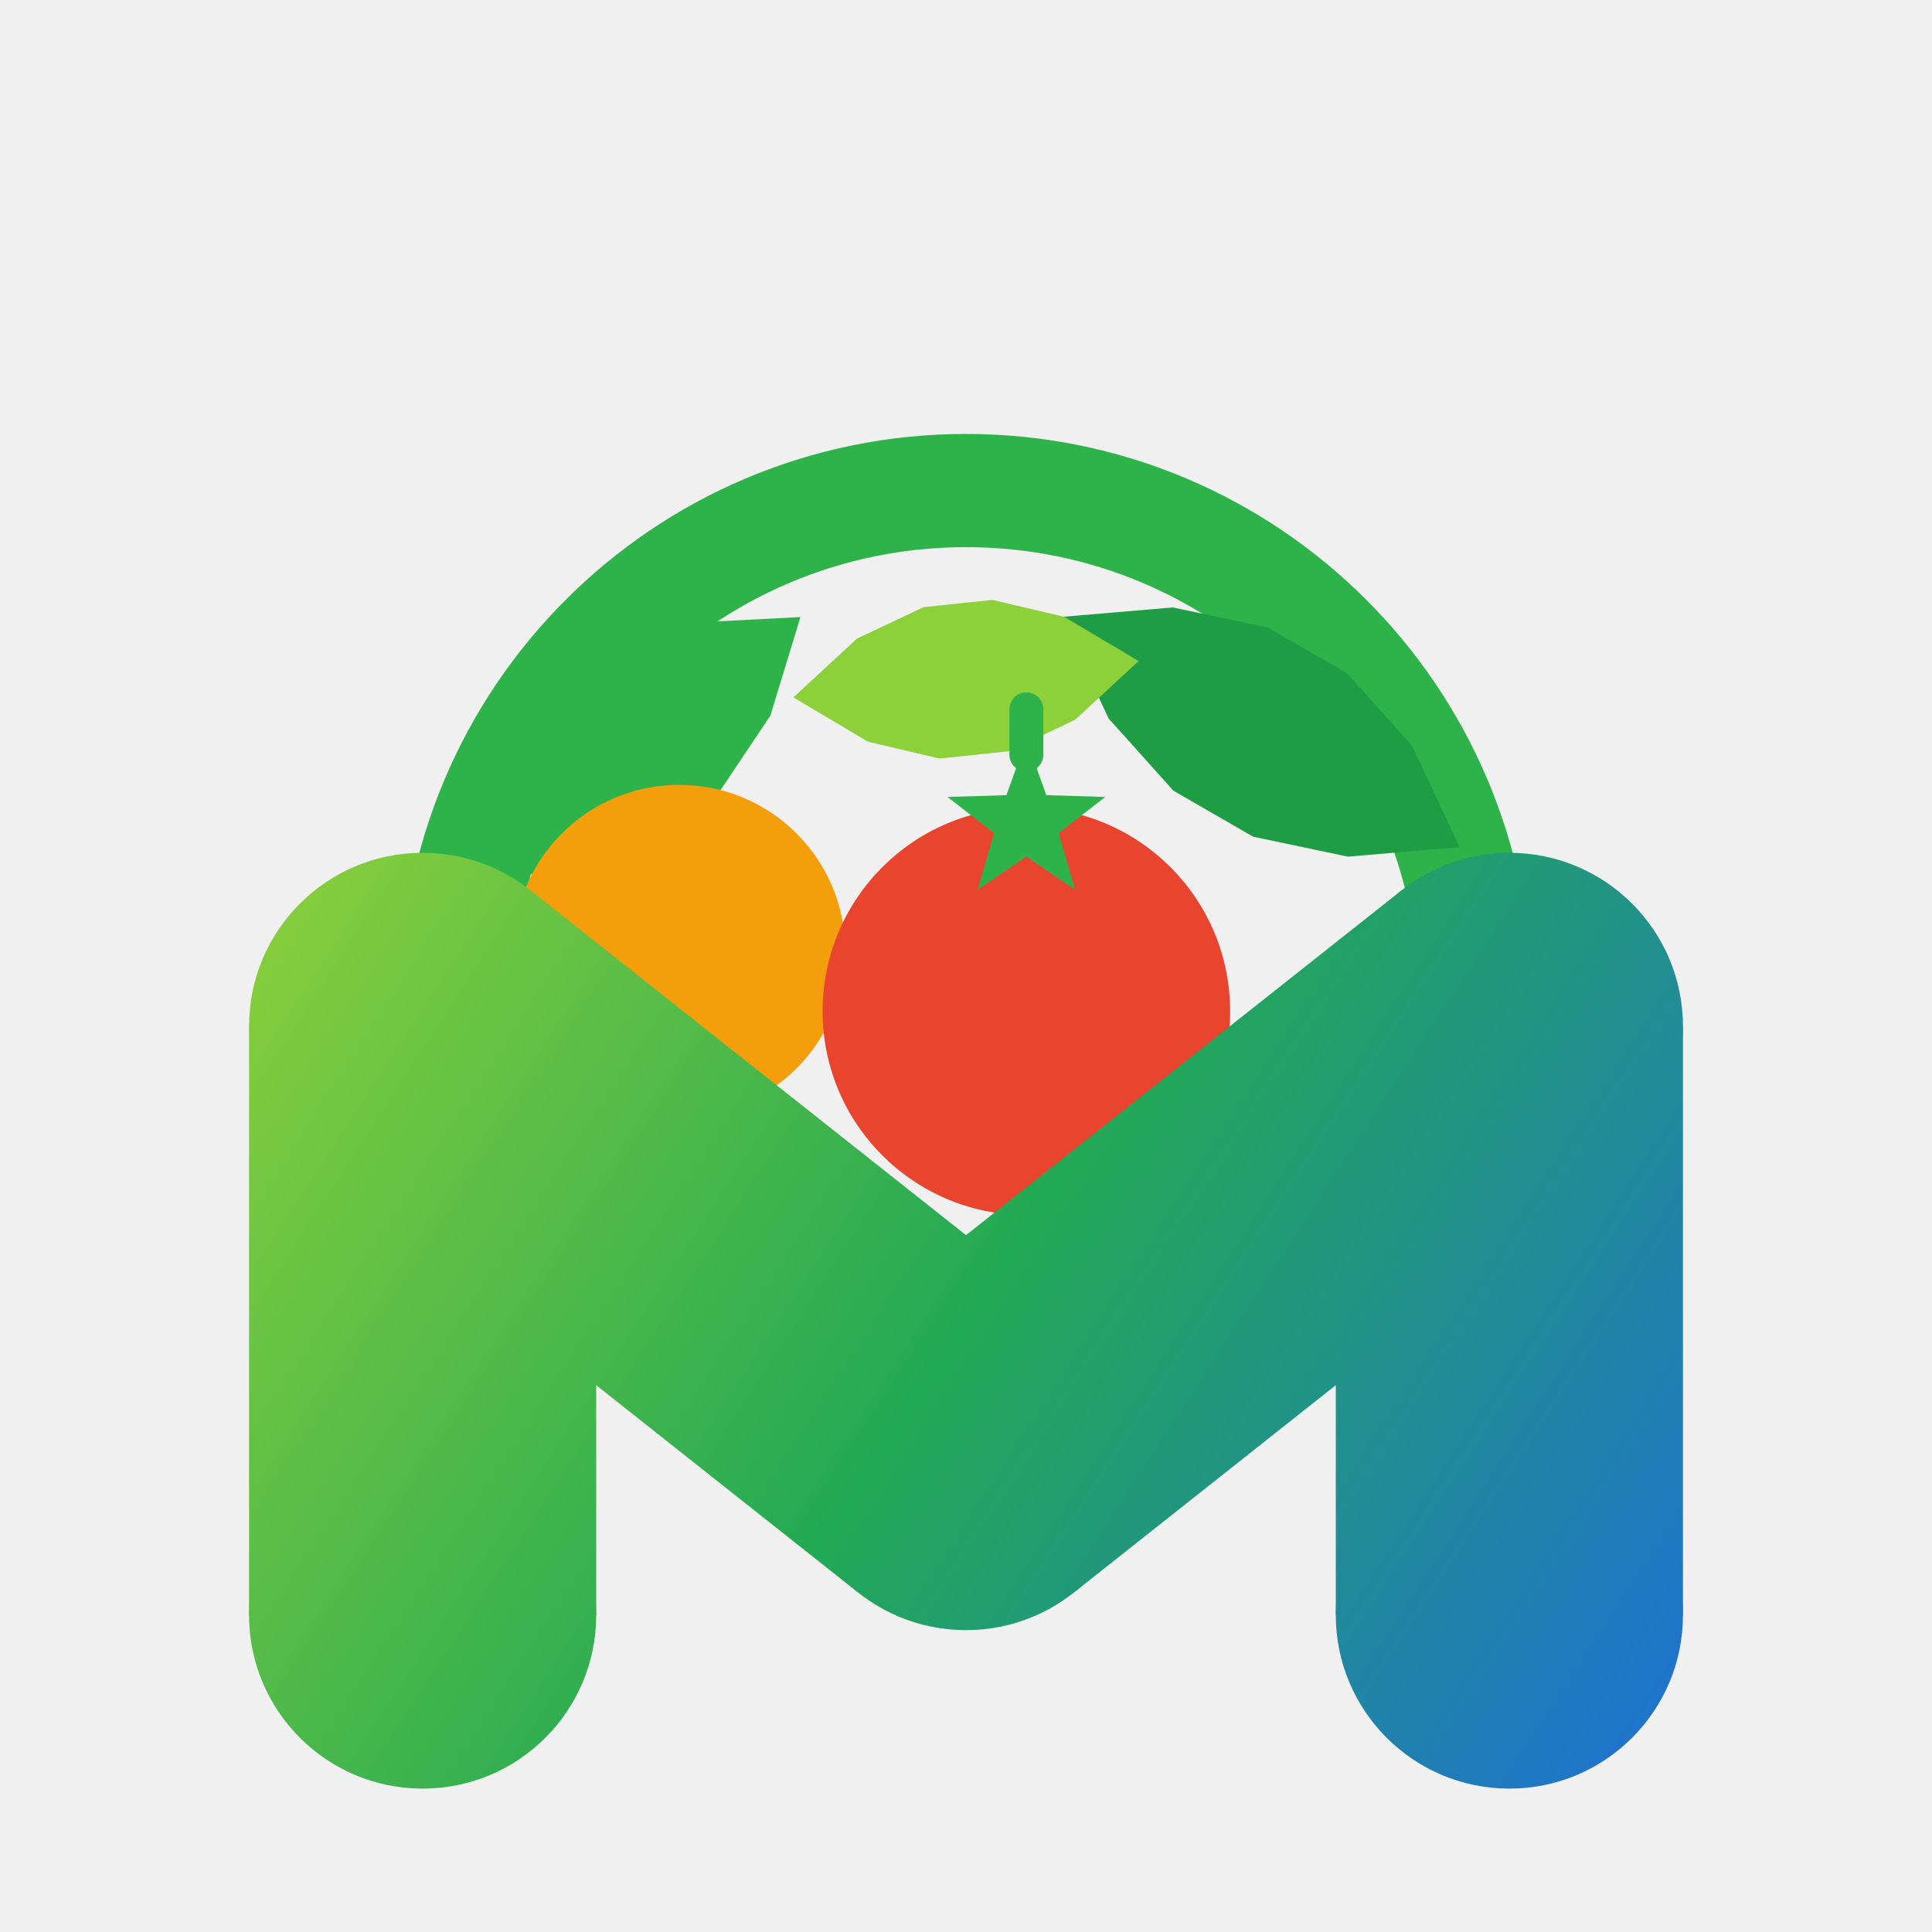
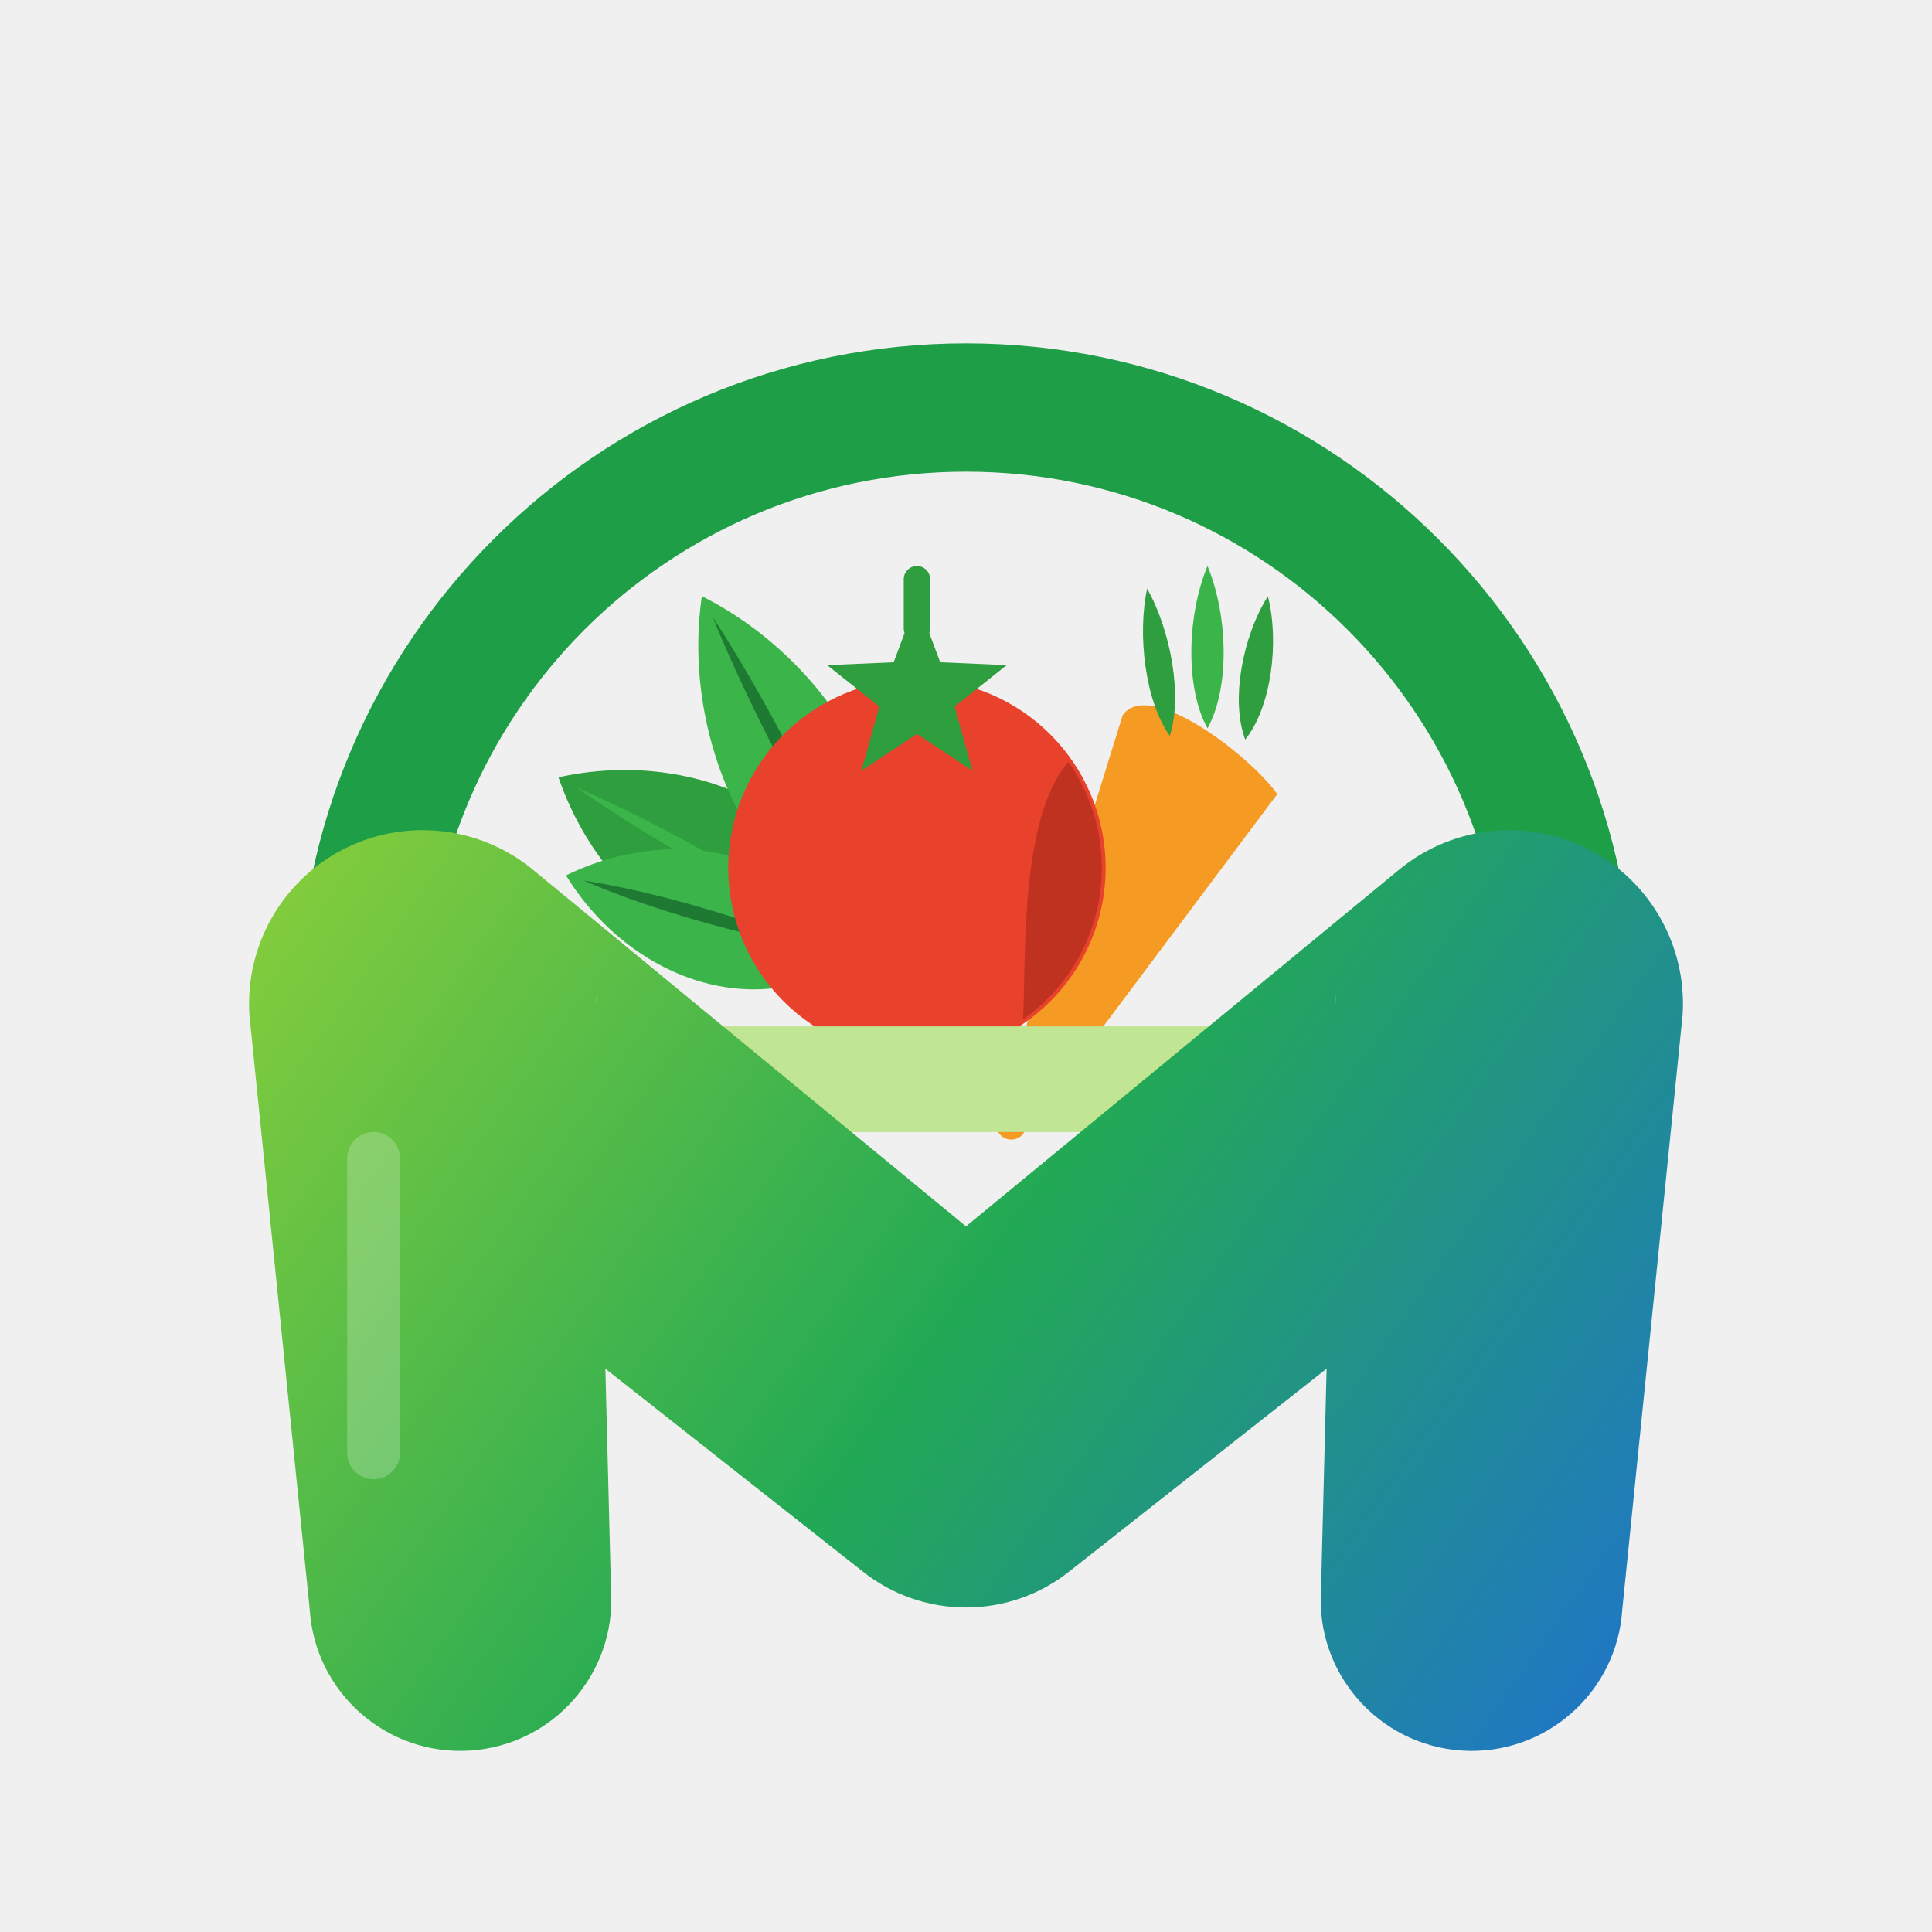
<svg xmlns="http://www.w3.org/2000/svg" width="512" height="512" viewBox="0 0 512 512">
  <defs>
-     <linearGradient id="mmg" gradientUnits="userSpaceOnUse" color-interpolation="sRGB" x1="66" y1="226" x2="446" y2="474">
+     <linearGradient id="mmg" gradientUnits="userSpaceOnUse" color-interpolation="sRGB" x1="66" y1="210" x2="446" y2="478">
      <stop offset="0" stop-color="#8CD03A" />
      <stop offset="0.5" stop-color="#22A955" />
      <stop offset="1" stop-color="#1F6FD6" />
    </linearGradient>
  </defs>
-   <path d="M121 265A135 135 0 0 1 391 265" fill="none" stroke="#2DB34A" stroke-width="30" stroke-linecap="round" />
-   <polygon points="123.87,232.48 151.18,231.05 173.37,223.06 191.02,209.27 204.14,189.68 212.13,163.52 212.13,163.52 184.82,164.95 162.63,172.94 144.98,186.73 131.86,206.32 123.87,232.48" fill="#2DB34A" />
-   <polygon points="281.17,163.5 293.81,190.42 310.95,209.53 332.08,221.73 357.2,227.02 386.83,224.5 386.83,224.5 374.19,197.58 357.05,178.47 335.92,166.27 310.8,160.98 281.17,163.5" fill="#1F9D44" />
-   <polygon points="210.25,184.81 229.99,196.54 248.96,201.02 267.26,199.1 284.88,190.77 301.75,175.19 301.75,175.19 282.01,163.46 263.04,158.98 244.74,160.9 227.12,169.23 210.25,184.81" fill="#8CD03A" />
-   <circle cx="180" cy="252" r="44" fill="#F59E0B" />
-   <circle cx="272" cy="268" r="54" fill="#E8442E" />
-   <polygon points="272,196 277.29,210.72 292.92,211.2 280.56,220.78 284.93,235.8 272,227 259.07,235.8 263.44,220.78 251.08,211.2 266.71,210.72" fill="#2DB34A" />
-   <line x1="272" y1="200" x2="272" y2="188" stroke="#2DB34A" stroke-width="9" stroke-linecap="round" />
-   <polygon points="158,428 158,272 66,272 66,428" fill="url(#mmg)" />
-   <polygon points="83.45,308.07 227.45,422.07 284.55,349.93 140.55,235.93" fill="url(#mmg)" />
-   <polygon points="284.55,422.07 428.55,308.07 371.45,235.93 227.45,349.93" fill="url(#mmg)" />
-   <polygon points="354,272 354,428 446,428 446,272" fill="url(#mmg)" />
-   <circle cx="112" cy="428" r="46" fill="url(#mmg)" />
-   <circle cx="112" cy="272" r="46" fill="url(#mmg)" />
-   <circle cx="256" cy="386" r="46" fill="url(#mmg)" />
-   <circle cx="400" cy="272" r="46" fill="url(#mmg)" />
-   <circle cx="400" cy="428" r="46" fill="url(#mmg)" />
+   <path d="M79 268 L79 268 C79 170.25 158.25 91 256 91 C353.75 91 433 170.25 433 268 L433 268 C433 277.39 425.39 285 416 285 C406.61 285 399 277.39 399 268 L399 268 C399 189.02 334.98 125 256 125 C177.02 125 113 189.02 113 268 L113 268 C113 277.39 105.39 285 96 285 C86.61 285 79 277.39 79 268 Z" fill="#1E9E47" />
+   <path d="M230 252 C223.2 216.08 184.93 197.82 148 206 C160.27 241.78 195.8 264.92 230 252 Z" fill="#2E9E3E" />
+   <path d="M221.8 247.4 C198.37 231.51 173.77 217.71 152.92 208.76 C171.43 221.89 196.03 235.69 221.8 247.4 Z" fill="#3BB54A" />
+   <path d="M226 254 C213.67 225.45 178.81 217.85 150 232 C166.79 259.35 200.33 271.55 226 254 Z" fill="#3BB54A" />
+   <path d="M218.4 251.8 C196.27 242.89 173.47 236.29 154.56 233.32 C172.13 240.91 194.93 247.51 218.4 251.8 Z" fill="#1E7A32" />
+   <path d="M234 250 C244.16 215.44 220.35 175.19 186 158 C180.45 196.01 199.84 238.56 234 250 Z" fill="#3BB54A" />
+   <path d="M229.2 240.8 C216.93 212.09 202.53 184.49 188.88 163.52 C198.27 186.71 212.67 214.31 229.2 240.8 Z" fill="#1E7A32" />
+   <path d="M297.51 189.55 L264.44 296.18 L264.44 296.18 C263.43 298.15 264.21 300.56 266.18 301.56 C268.15 302.57 270.56 301.79 271.56 299.82 L338.49 210.45 C331.49 200.45 304.51 179.55 297.51 189.55 Z" fill="#F59A23" />
+   <path d="M310 195 C313.44 184.49 310.25 167.02 304 156 C301.35 168.38 303.56 186.01 310 195 Z" fill="#2E9E3E" />
+   <path d="M320 193 C326 182.25 325.4 162.9 320 150 C314.6 162.9 314 182.25 320 193 Z" fill="#3BB54A" />
+   <path d="M330 196 C336.93 187.36 339.09 170.17 336 158 C329.31 168.63 326.07 185.64 330 196 Z" fill="#2E9E3E" />
+   <path d="M293 230 C293 257.61 270.61 280 243 280 C215.39 280 193 257.61 193 230 C193 202.39 215.39 180 243 180 C270.61 180 293 202.39 293 230 Z" fill="#E8412C" />
+   <path d="M283.14 201.89 C298.66 224.06 293.27 254.62 271.11 270.14 C272 255 270 217 283.14 201.89 Z" fill="#C03220" />
+   <path d="M243 159 L249.17 175.51 L266.78 176.27 L252.99 187.24 L257.69 204.23 L243 194.5 L228.31 204.23 L233.01 187.24 L219.22 176.27 L236.83 175.51 Z" fill="#2E9E3E" />
+   <path d="M243 150 L243 150 C244.93 150 246.5 151.57 246.5 153.5 L246.5 166.5 C246.5 168.43 244.93 170 243 170 L243 170 C241.07 170 239.5 168.43 239.5 166.5 L239.5 153.5 C239.5 151.57 241.07 150 243 150 Z" fill="#2E9E3E" />
+   <path d="M164 272 L348 272 C355.73 272 362 278.27 362 286 L362 286 C362 293.73 355.73 300 348 300 L164 300 C156.27 300 150 293.73 150 286 L150 286 C150 278.27 156.27 272 164 272 Z" fill="#C0E593" />
+   <path d="M161.92 421.47 L157.91 263.09 C159.06 281.29 149.35 298.46 133.16 306.85 C116.96 315.23 97.34 313.26 83.14 301.82 L228.4 416.27 C244.51 429.24 267.49 429.24 283.6 416.27 L428.86 301.82 C414.66 313.26 395.04 315.23 378.84 306.85 C362.65 298.46 352.94 281.29 354.09 263.09 L350.08 421.47 L350.08 421.47 C348.68 443.52 365.43 462.52 387.47 463.92 C409.52 465.32 428.52 448.57 429.92 426.53 L445.91 268.91 C447.06 250.71 437.35 233.54 421.16 225.15 C404.96 216.77 385.34 218.74 371.14 230.18 L228.4 347.73 C244.51 334.76 267.49 334.76 283.6 347.73 L140.86 230.18 C126.66 218.74 107.04 216.77 90.84 225.15 C74.65 233.54 64.94 250.71 66.09 268.91 L82.08 426.53 L82.08 426.53 C83.48 448.57 102.48 465.32 124.53 463.92 C146.57 462.52 163.32 443.52 161.92 421.47 Z" fill="url(#mmg)" />
+   <path d="M99 300 L99 300 C102.87 300 106 303.13 106 307 L106 385 C106 388.87 102.87 392 99 392 L99 392 C95.13 392 92 388.87 92 385 L92 307 C92 303.13 95.13 300 99 300 Z" fill="#FFFFFF" fill-opacity="0.22" />
</svg>
